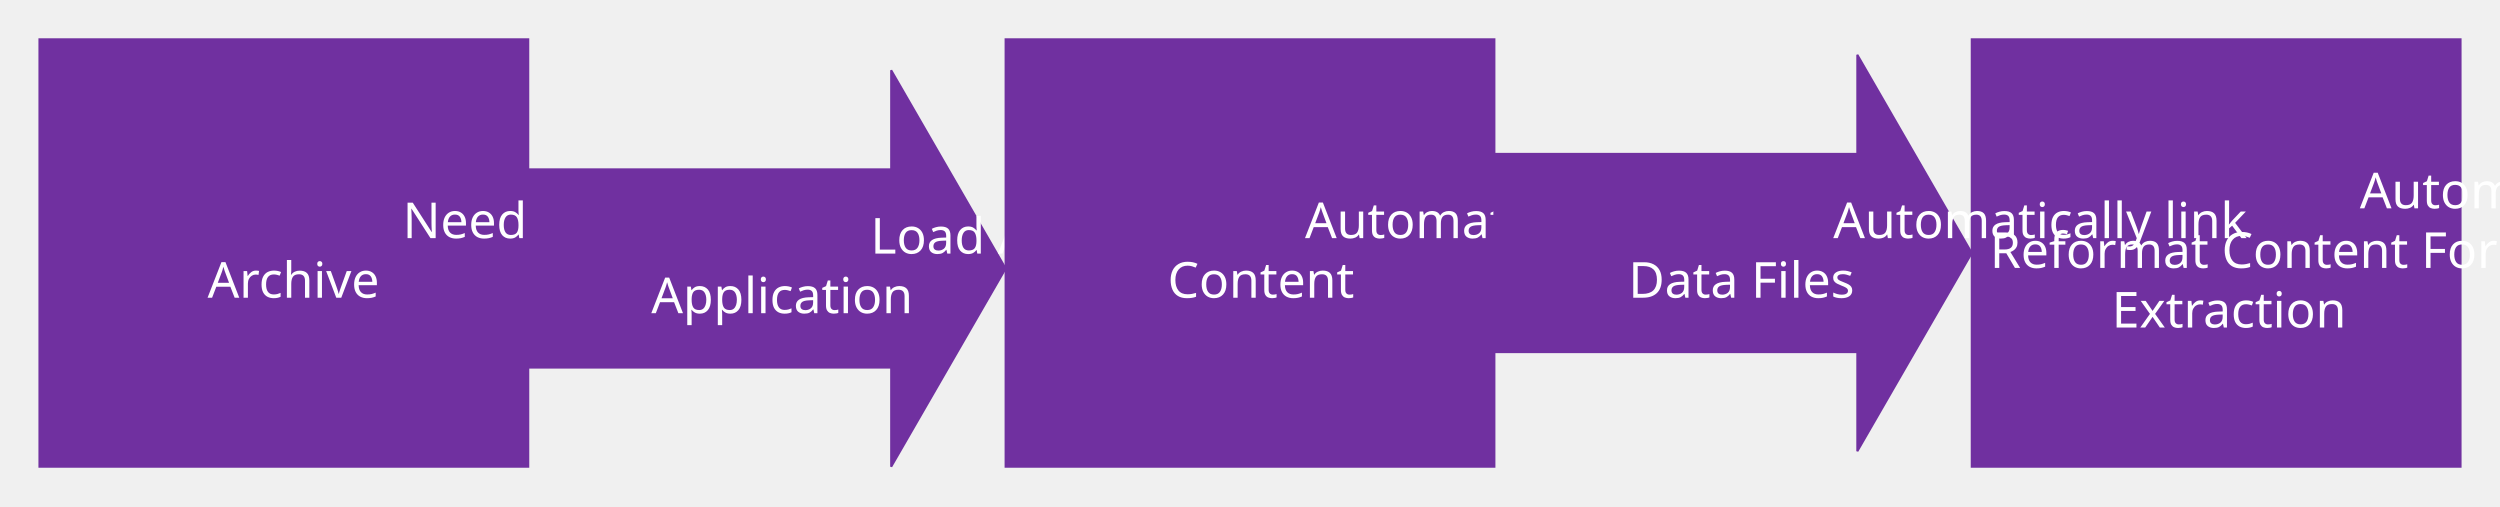
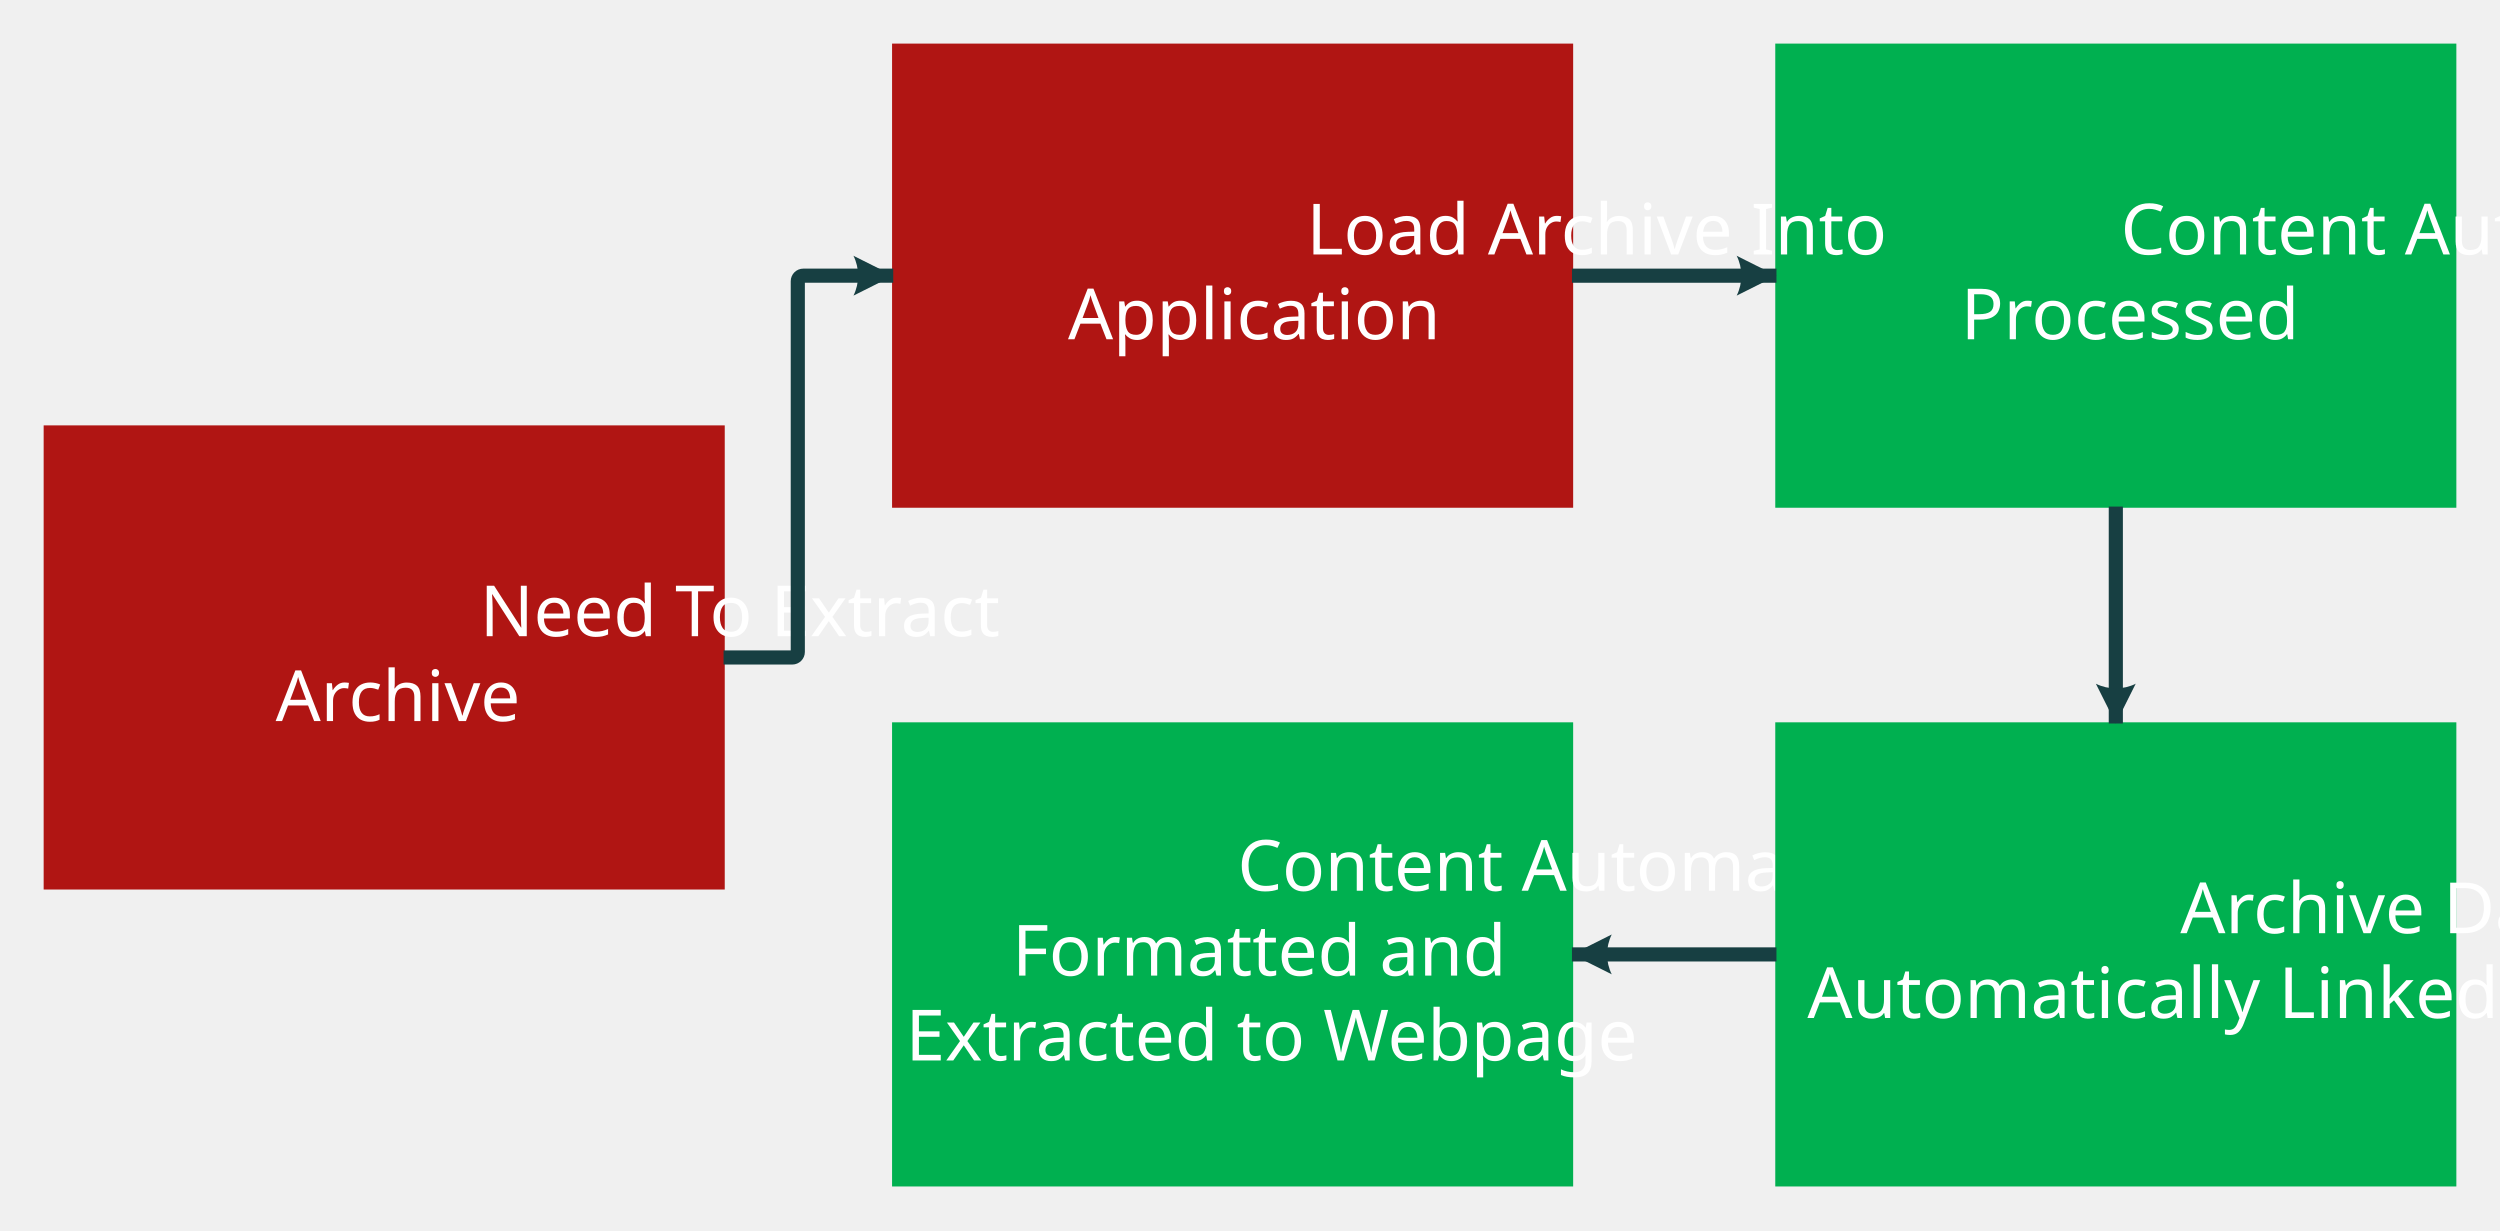
- <svg xmlns="http://www.w3.org/2000/svg" xmlns:ns1="http://schemas.microsoft.com/visio/2003/SVGExtensions/" width="16.778in" height="3.396in" viewBox="0 0 1208 244.539" xml:space="preserve" color-interpolation-filters="sRGB" class="st4">
+ <svg xmlns="http://www.w3.org/2000/svg" xmlns:ns1="http://schemas.microsoft.com/visio/2003/SVGExtensions/" xmlns:xlink="http://www.w3.org/1999/xlink" width="14.733in" height="7.249in" viewBox="0 0 1060.76 521.945" xml:space="preserve" color-interpolation-filters="sRGB" class="st7">
  <ns1:documentProperties ns1:langID="1033">
    <ns1:userDefs>
-       <ns1:ud ns1:nameU="msvNoAutoConnect" ns1:val="VT0(0):26" />
+       <ns1:ud ns1:nameU="msvNoAutoConnect" ns1:val="VT0(1):26" />
      <ns1:ud ns1:nameU="msvSubprocessMaster" ns1:prompt="" ns1:val="VT4(Procedure)" />
    </ns1:userDefs>
  </ns1:documentProperties>
  <style type="text/css">
	
- 		.st1 {fill:#7030a0;stroke:#7030a0;stroke-linecap:butt;stroke-width:1}
- 		.st2 {fill:#ffffff;font-family:Franklin Gothic Book;font-size:2em}
+ 		.st1 {fill:#b01513;stroke:#b01513;stroke-linecap:butt;stroke-width:1}
+ 		.st2 {fill:#ffffff;font-family:Franklin Gothic Book;font-size:2.5em}
		.st3 {font-size:1em}
- 		.st4 {fill:none;fill-rule:evenodd;font-size:12px;overflow:visible;stroke-linecap:square;stroke-miterlimit:3}
+ 		.st4 {fill:#00b050;stroke:#00b050;stroke-linecap:butt;stroke-width:1}
+ 		.st5 {marker-end:url(#mrkr5-27);stroke:#173f42;stroke-linecap:butt;stroke-width:6}
+ 		.st6 {fill:#173f42;fill-opacity:1;stroke:#173f42;stroke-opacity:1;stroke-width:0.704}
+ 		.st7 {fill:none;fill-rule:evenodd;font-size:12px;overflow:visible;stroke-linecap:square;stroke-miterlimit:3}
	
	</style>
+   <defs id="Markers">
+     <g id="lend5">
+       <path d="M 2 1 L 0 0 L 1.981 -0.993 C 1.672 -0.365 1.673 0.373 1.985 1 " style="stroke:none" />
+     </g>
+     <marker id="mrkr5-27" class="st6" ns1:arrowType="5" ns1:arrowSize="2" ns1:setback="0" refX="-0" orient="auto" markerUnits="strokeWidth" overflow="visible">
+       <use xlink:href="#lend5" transform="scale(-1.42,-1.42) " />
+     </marker>
+   </defs>
  <g ns1:mID="1" ns1:index="1" ns1:groupContext="backgroundPage">
    <ns1:userDefs>
      <ns1:ud ns1:nameU="msvThemeOrder" ns1:val="VT0(0):26" />
    </ns1:userDefs>
-     <ns1:pageProperties ns1:drawingScale="1" ns1:pageScale="1" ns1:drawingUnits="19" ns1:shadowOffsetX="4.5" ns1:shadowOffsetY="-4.5" />
+     <ns1:pageProperties ns1:drawingScale="1" ns1:pageScale="1" ns1:drawingUnits="0" ns1:shadowOffsetX="4.49999" ns1:shadowOffsetY="-4.49999" />
    <ns1:layer ns1:name="Flowchart" ns1:index="0" />
-     <g id="group1-1" transform="translate(19,-19)" ns1:mID="1" ns1:groupContext="group">
-       <g id="shape2-2" ns1:mID="2" ns1:groupContext="shape" ns1:layerMember="0" transform="translate(1.21503E-12,-0.0007)">
-         <ns1:custProps>
-           <ns1:cp ns1:nameU="Cost" ns1:lbl="Cost" ns1:type="7" ns1:format="@" ns1:langID="1033" />
-           <ns1:cp ns1:nameU="Duration" ns1:lbl="Duration" ns1:type="2" ns1:langID="1033" />
-           <ns1:cp ns1:nameU="Resources" ns1:lbl="Resources" ns1:type="0" ns1:langID="1033" />
-         </ns1:custProps>
-         <ns1:userDefs>
-           <ns1:ud ns1:nameU="visVersion" ns1:val="VT0(15):26" />
-         </ns1:userDefs>
-         <ns1:textBlock ns1:margins="rect(2,2,2,2)" />
-         <ns1:textRect cx="118.099" cy="141.269" width="236.21" height="206.538" />
-         <rect x="0" y="38.001" width="236.197" height="206.538" class="st1" />
-         <text x="38.27" y="134.07" class="st2" ns1:langID="1033">
-           <ns1:paragraph ns1:horizAlign="1" />
-           <ns1:tabList />Need To Extract <tspan x="81.24" dy="1.2em" class="st3">Archive</tspan>
-         </text>
-       </g>
-       <g id="shape3-6" ns1:mID="3" ns1:groupContext="shape" ns1:layerMember="0" transform="translate(466.901,297.497) rotate(180)">
-         <ns1:custProps>
-           <ns1:cp ns1:nameU="Cost" ns1:lbl="Cost" ns1:type="7" ns1:format="@" ns1:langID="1033" />
-           <ns1:cp ns1:nameU="Duration" ns1:lbl="Duration" ns1:type="2" ns1:langID="1033" />
-           <ns1:cp ns1:nameU="Resources" ns1:lbl="Resources" ns1:type="0" ns1:langID="1033" />
-         </ns1:custProps>
-         <ns1:userDefs>
-           <ns1:ud ns1:nameU="visVersion" ns1:val="VT0(15):26" />
-         </ns1:userDefs>
-         <ns1:textBlock ns1:margins="rect(2,2,2,2)" />
-         <ns1:textRect cx="115.352" cy="148.749" width="230.71" height="191.579" transform="rotate(180)" />
-         <path d="M0 148.75 L55.3 52.96 L55.3 100.86 L230.7 100.86 L230.7 196.65 L55.3 196.65 L55.3 244.54 L0 148.75 Z" class="st1" />
-         <text x="-202.56" y="-155.95" transform="rotate(180)" class="st2" ns1:langID="1033">
-           <ns1:paragraph ns1:horizAlign="1" />
-           <ns1:tabList />Load Archive Into <tspan x="-171.23" dy="1.2em" class="st3">Application</tspan>
-         </text>
-       </g>
-       <g id="shape4-10" ns1:mID="4" ns1:groupContext="shape" ns1:layerMember="0" transform="translate(466.901,-0.0007)">
-         <ns1:custProps>
-           <ns1:cp ns1:nameU="Cost" ns1:lbl="Cost" ns1:type="7" ns1:format="@" ns1:langID="1033" />
-           <ns1:cp ns1:nameU="Duration" ns1:lbl="Duration" ns1:type="2" ns1:langID="1033" />
-           <ns1:cp ns1:nameU="Resources" ns1:lbl="Resources" ns1:type="0" ns1:langID="1033" />
-         </ns1:custProps>
-         <ns1:userDefs>
-           <ns1:ud ns1:nameU="visVersion" ns1:val="VT0(15):26" />
-         </ns1:userDefs>
-         <ns1:textBlock ns1:margins="rect(2,2,2,2)" />
-         <ns1:textRect cx="118.099" cy="141.269" width="236.21" height="206.538" />
-         <rect x="0" y="38.001" width="236.197" height="206.538" class="st1" />
-         <text x="7.39" y="134.07" class="st2" ns1:langID="1033">
-           <ns1:paragraph ns1:horizAlign="1" />
-           <ns1:tabList />Automatically Process <tspan x="78.28" dy="1.2em" class="st3">Content</tspan>
-         </text>
-       </g>
-       <g id="shape5-14" ns1:mID="5" ns1:groupContext="shape" ns1:layerMember="0" transform="translate(933.803,-0.0007)">
-         <ns1:custProps>
-           <ns1:cp ns1:nameU="Cost" ns1:lbl="Cost" ns1:type="7" ns1:format="@" ns1:langID="1033" />
-           <ns1:cp ns1:nameU="Duration" ns1:lbl="Duration" ns1:type="2" ns1:langID="1033" />
-           <ns1:cp ns1:nameU="Resources" ns1:lbl="Resources" ns1:type="0" ns1:langID="1033" />
-         </ns1:custProps>
-         <ns1:userDefs>
-           <ns1:ud ns1:nameU="visVersion" ns1:val="VT0(15):26" />
-         </ns1:userDefs>
-         <ns1:textBlock ns1:margins="rect(2,2,2,2)" />
-         <ns1:textRect cx="118.099" cy="141.269" width="236.21" height="206.538" />
-         <rect x="0" y="38.001" width="236.197" height="206.538" class="st1" />
-         <text x="50.25" y="119.67" class="st2" ns1:langID="1033">
-           <ns1:paragraph ns1:horizAlign="1" />
-           <ns1:tabList />Automatically <tspan x="8.8" dy="1.2em" class="st3">Reformat Content For </tspan>
-           <tspan x="67.67" dy="1.2em" class="st3">Extraction</tspan>
-         </text>
-       </g>
-       <g id="shape6-19" ns1:mID="6" ns1:groupContext="shape" ns1:layerMember="0" transform="translate(933.803,290.018) rotate(180)">
-         <ns1:custProps>
-           <ns1:cp ns1:nameU="Cost" ns1:lbl="Cost" ns1:type="7" ns1:format="@" ns1:langID="1033" />
-           <ns1:cp ns1:nameU="Duration" ns1:lbl="Duration" ns1:type="2" ns1:langID="1033" />
-           <ns1:cp ns1:nameU="Resources" ns1:lbl="Resources" ns1:type="0" ns1:langID="1033" />
-         </ns1:custProps>
-         <ns1:userDefs>
-           <ns1:ud ns1:nameU="visVersion" ns1:val="VT0(15):26" />
-         </ns1:userDefs>
-         <ns1:textBlock ns1:margins="rect(2,2,2,2)" />
-         <ns1:textRect cx="115.352" cy="148.749" width="230.71" height="191.579" transform="rotate(180)" />
-         <path d="M0 148.75 L55.3 52.96 L55.3 100.86 L230.7 100.86 L230.7 196.65 L55.3 196.65 L55.3 244.54 L0 148.75 Z" class="st1" />
-         <text x="-204.23" y="-155.95" transform="rotate(180)" class="st2" ns1:langID="1033">
-           <ns1:paragraph ns1:horizAlign="1" />
-           <ns1:tabList />Automatically link <tspan x="-165.92" dy="1.2em" class="st3">Data Files</tspan>
-         </text>
-       </g>
+     <ns1:layer ns1:name="Connector" ns1:index="1" />
+     <g id="shape1-1" ns1:mID="1" ns1:groupContext="shape" ns1:layerMember="0" transform="translate(19,-145)">
+       <ns1:custProps>
+         <ns1:cp ns1:nameU="Cost" ns1:lbl="Cost" ns1:type="7" ns1:format="@" ns1:langID="1033" />
+         <ns1:cp ns1:nameU="Duration" ns1:lbl="Duration" ns1:type="2" ns1:langID="1033" />
+         <ns1:cp ns1:nameU="Resources" ns1:lbl="Resources" ns1:type="0" ns1:langID="1033" />
+       </ns1:custProps>
+       <ns1:userDefs>
+         <ns1:ud ns1:nameU="visVersion" ns1:val="VT0(15):26" />
+       </ns1:userDefs>
+       <ns1:textBlock ns1:margins="rect(2,2,2,2)" />
+       <ns1:textRect cx="144" cy="423.972" width="288" height="195.946" />
+       <rect x="0" y="326" width="288" height="195.946" class="st1" />
+       <text x="44.21" y="414.97" class="st2" ns1:langID="1033">
+         <ns1:paragraph ns1:horizAlign="1" />
+         <ns1:tabList />Need To Extract <tspan x="97.93" dy="1.2em" class="st3">Archive</tspan>
+       </text>
+     </g>
+     <g id="shape2-5" ns1:mID="2" ns1:groupContext="shape" ns1:layerMember="0" transform="translate(753.765,-307)">
+       <ns1:custProps>
+         <ns1:cp ns1:nameU="Cost" ns1:lbl="Cost" ns1:type="7" ns1:format="@" ns1:langID="1033" />
+         <ns1:cp ns1:nameU="Duration" ns1:lbl="Duration" ns1:type="2" ns1:langID="1033" />
+         <ns1:cp ns1:nameU="Resources" ns1:lbl="Resources" ns1:type="0" ns1:langID="1033" />
+       </ns1:custProps>
+       <ns1:userDefs>
+         <ns1:ud ns1:nameU="visVersion" ns1:val="VT0(15):26" />
+       </ns1:userDefs>
+       <ns1:textBlock ns1:margins="rect(2,2,2,2)" />
+       <ns1:textRect cx="144" cy="423.972" width="288" height="195.946" />
+       <rect x="0" y="326" width="288" height="195.946" class="st4" />
+       <text x="5.67" y="414.97" class="st2" ns1:langID="1033">
+         <ns1:paragraph ns1:horizAlign="1" />
+         <ns1:tabList />Content Automatically <tspan x="78.28" dy="1.2em" class="st3">Processed</tspan>
+       </text>
+     </g>
+     <g id="shape3-9" ns1:mID="3" ns1:groupContext="shape" ns1:layerMember="0" transform="translate(379,-19)">
+       <ns1:custProps>
+         <ns1:cp ns1:nameU="Cost" ns1:lbl="Cost" ns1:type="7" ns1:format="@" ns1:langID="1033" />
+         <ns1:cp ns1:nameU="Duration" ns1:lbl="Duration" ns1:type="2" ns1:langID="1033" />
+         <ns1:cp ns1:nameU="Resources" ns1:lbl="Resources" ns1:type="0" ns1:langID="1033" />
+       </ns1:custProps>
+       <ns1:userDefs>
+         <ns1:ud ns1:nameU="visVersion" ns1:val="VT0(15):26" />
+       </ns1:userDefs>
+       <ns1:textBlock ns1:margins="rect(2,2,2,2)" />
+       <ns1:textRect cx="144" cy="423.972" width="288" height="195.946" />
+       <rect x="0" y="326" width="288" height="195.946" class="st4" />
+       <text x="5.67" y="396.97" class="st2" ns1:langID="1033">
+         <ns1:paragraph ns1:horizAlign="1" />
+         <ns1:tabList />Content Automatically <tspan x="50.5" dy="1.2em" class="st3">Formatted and </tspan>
+         <tspan x="5.29" dy="1.2em" class="st3">Extracted to Webpage</tspan>
+       </text>
+     </g>
+     <g id="shape4-14" ns1:mID="4" ns1:groupContext="shape" ns1:layerMember="0" transform="translate(379,-307)">
+       <ns1:custProps>
+         <ns1:cp ns1:nameU="Cost" ns1:lbl="Cost" ns1:type="7" ns1:format="@" ns1:langID="1033" />
+         <ns1:cp ns1:nameU="Duration" ns1:lbl="Duration" ns1:type="2" ns1:langID="1033" />
+         <ns1:cp ns1:nameU="Resources" ns1:lbl="Resources" ns1:type="0" ns1:langID="1033" />
+       </ns1:custProps>
+       <ns1:userDefs>
+         <ns1:ud ns1:nameU="visVersion" ns1:val="VT0(15):26" />
+       </ns1:userDefs>
+       <ns1:textBlock ns1:margins="rect(2,2,2,2)" />
+       <ns1:textRect cx="144" cy="423.972" width="288" height="195.946" />
+       <rect x="0" y="326" width="288" height="195.946" class="st1" />
+       <text x="34.99" y="414.97" class="st2" ns1:langID="1033">
+         <ns1:paragraph ns1:horizAlign="1" />
+         <ns1:tabList />Load Archive Into <tspan x="74.15" dy="1.2em" class="st3">Application</tspan>
+       </text>
+     </g>
+     <g id="shape5-18" ns1:mID="5" ns1:groupContext="shape" ns1:layerMember="0" transform="translate(753.765,-19)">
+       <ns1:custProps>
+         <ns1:cp ns1:nameU="Cost" ns1:lbl="Cost" ns1:type="7" ns1:format="@" ns1:langID="1033" />
+         <ns1:cp ns1:nameU="Duration" ns1:lbl="Duration" ns1:type="2" ns1:langID="1033" />
+         <ns1:cp ns1:nameU="Resources" ns1:lbl="Resources" ns1:type="0" ns1:langID="1033" />
+       </ns1:custProps>
+       <ns1:userDefs>
+         <ns1:ud ns1:nameU="visVersion" ns1:val="VT0(15):26" />
+       </ns1:userDefs>
+       <ns1:textBlock ns1:margins="rect(2,2,2,2)" />
+       <ns1:textRect cx="144" cy="423.972" width="288" height="195.946" />
+       <rect x="0" y="326" width="288" height="195.946" class="st4" />
+       <text x="30.97" y="414.97" class="st2" ns1:langID="1033">
+         <ns1:paragraph ns1:horizAlign="1" />
+         <ns1:tabList />Archive Data Files <tspan x="13.12" dy="1.2em" class="st3">Automatically Linked</tspan>
+       </text>
+     </g>
+     <g id="shape6-22" ns1:mID="6" ns1:groupContext="shape" ns1:layerMember="1" transform="translate(307,-242.969)">
+       <path d="M0 521.95 L29.16 521.95 A2.34 2.34 -180 0 0 31.5 519.61 L31.5 362.29 A2.34 2.34 0 0 1 33.84 359.95 L57.09 359.95        L72 359.95" class="st5" />
+     </g>
+     <g id="shape7-28" ns1:mID="7" ns1:groupContext="shape" ns1:layerMember="1" transform="translate(666.999,-404.969)">
+       <path d="M0 521.95 L71.86 521.95 L86.77 521.95" class="st5" />
+     </g>
+     <g id="shape8-33" ns1:mID="8" ns1:groupContext="shape" ns1:layerMember="1" transform="translate(897.765,-214.946)">
+       <path d="M0 429.9 L0 507.04 L0 521.95" class="st5" />
+     </g>
+     <g id="shape9-38" ns1:mID="9" ns1:groupContext="shape" ns1:layerMember="1" transform="translate(666.995,-116.969)">
+       <path d="M86.77 521.95 L14.91 521.95 L0 521.95" class="st5" />
    </g>
  </g>
</svg>
